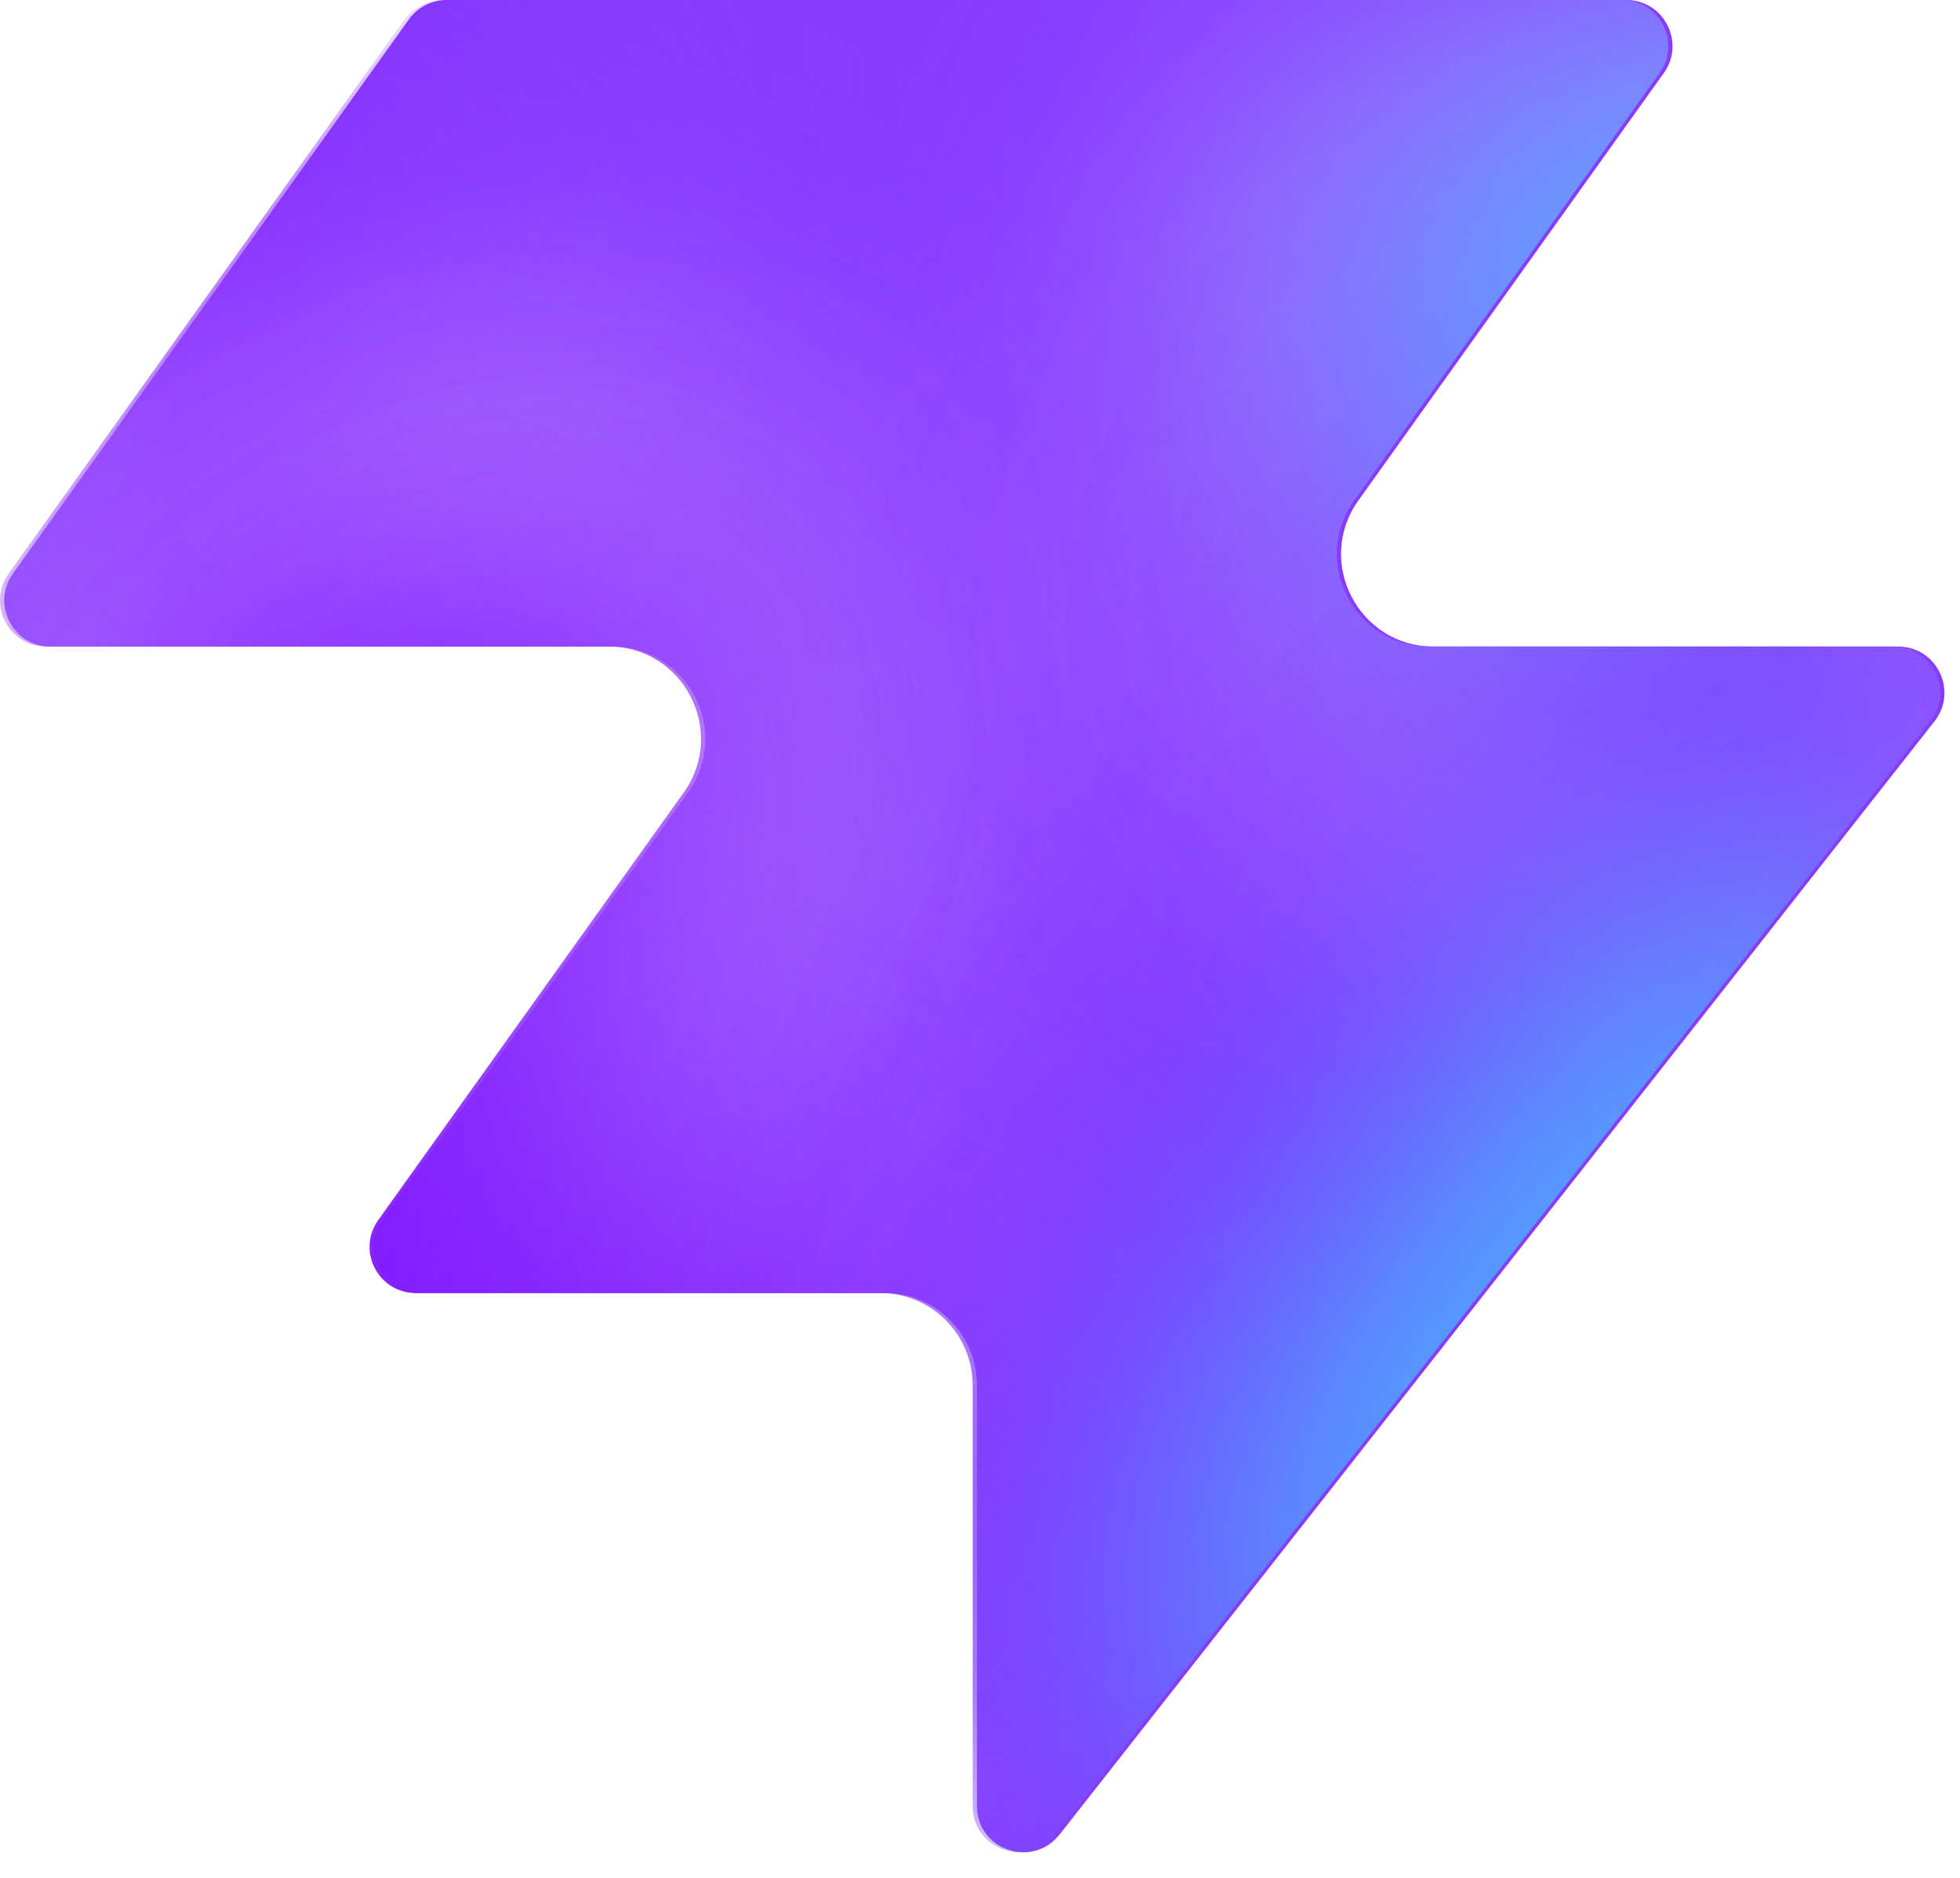
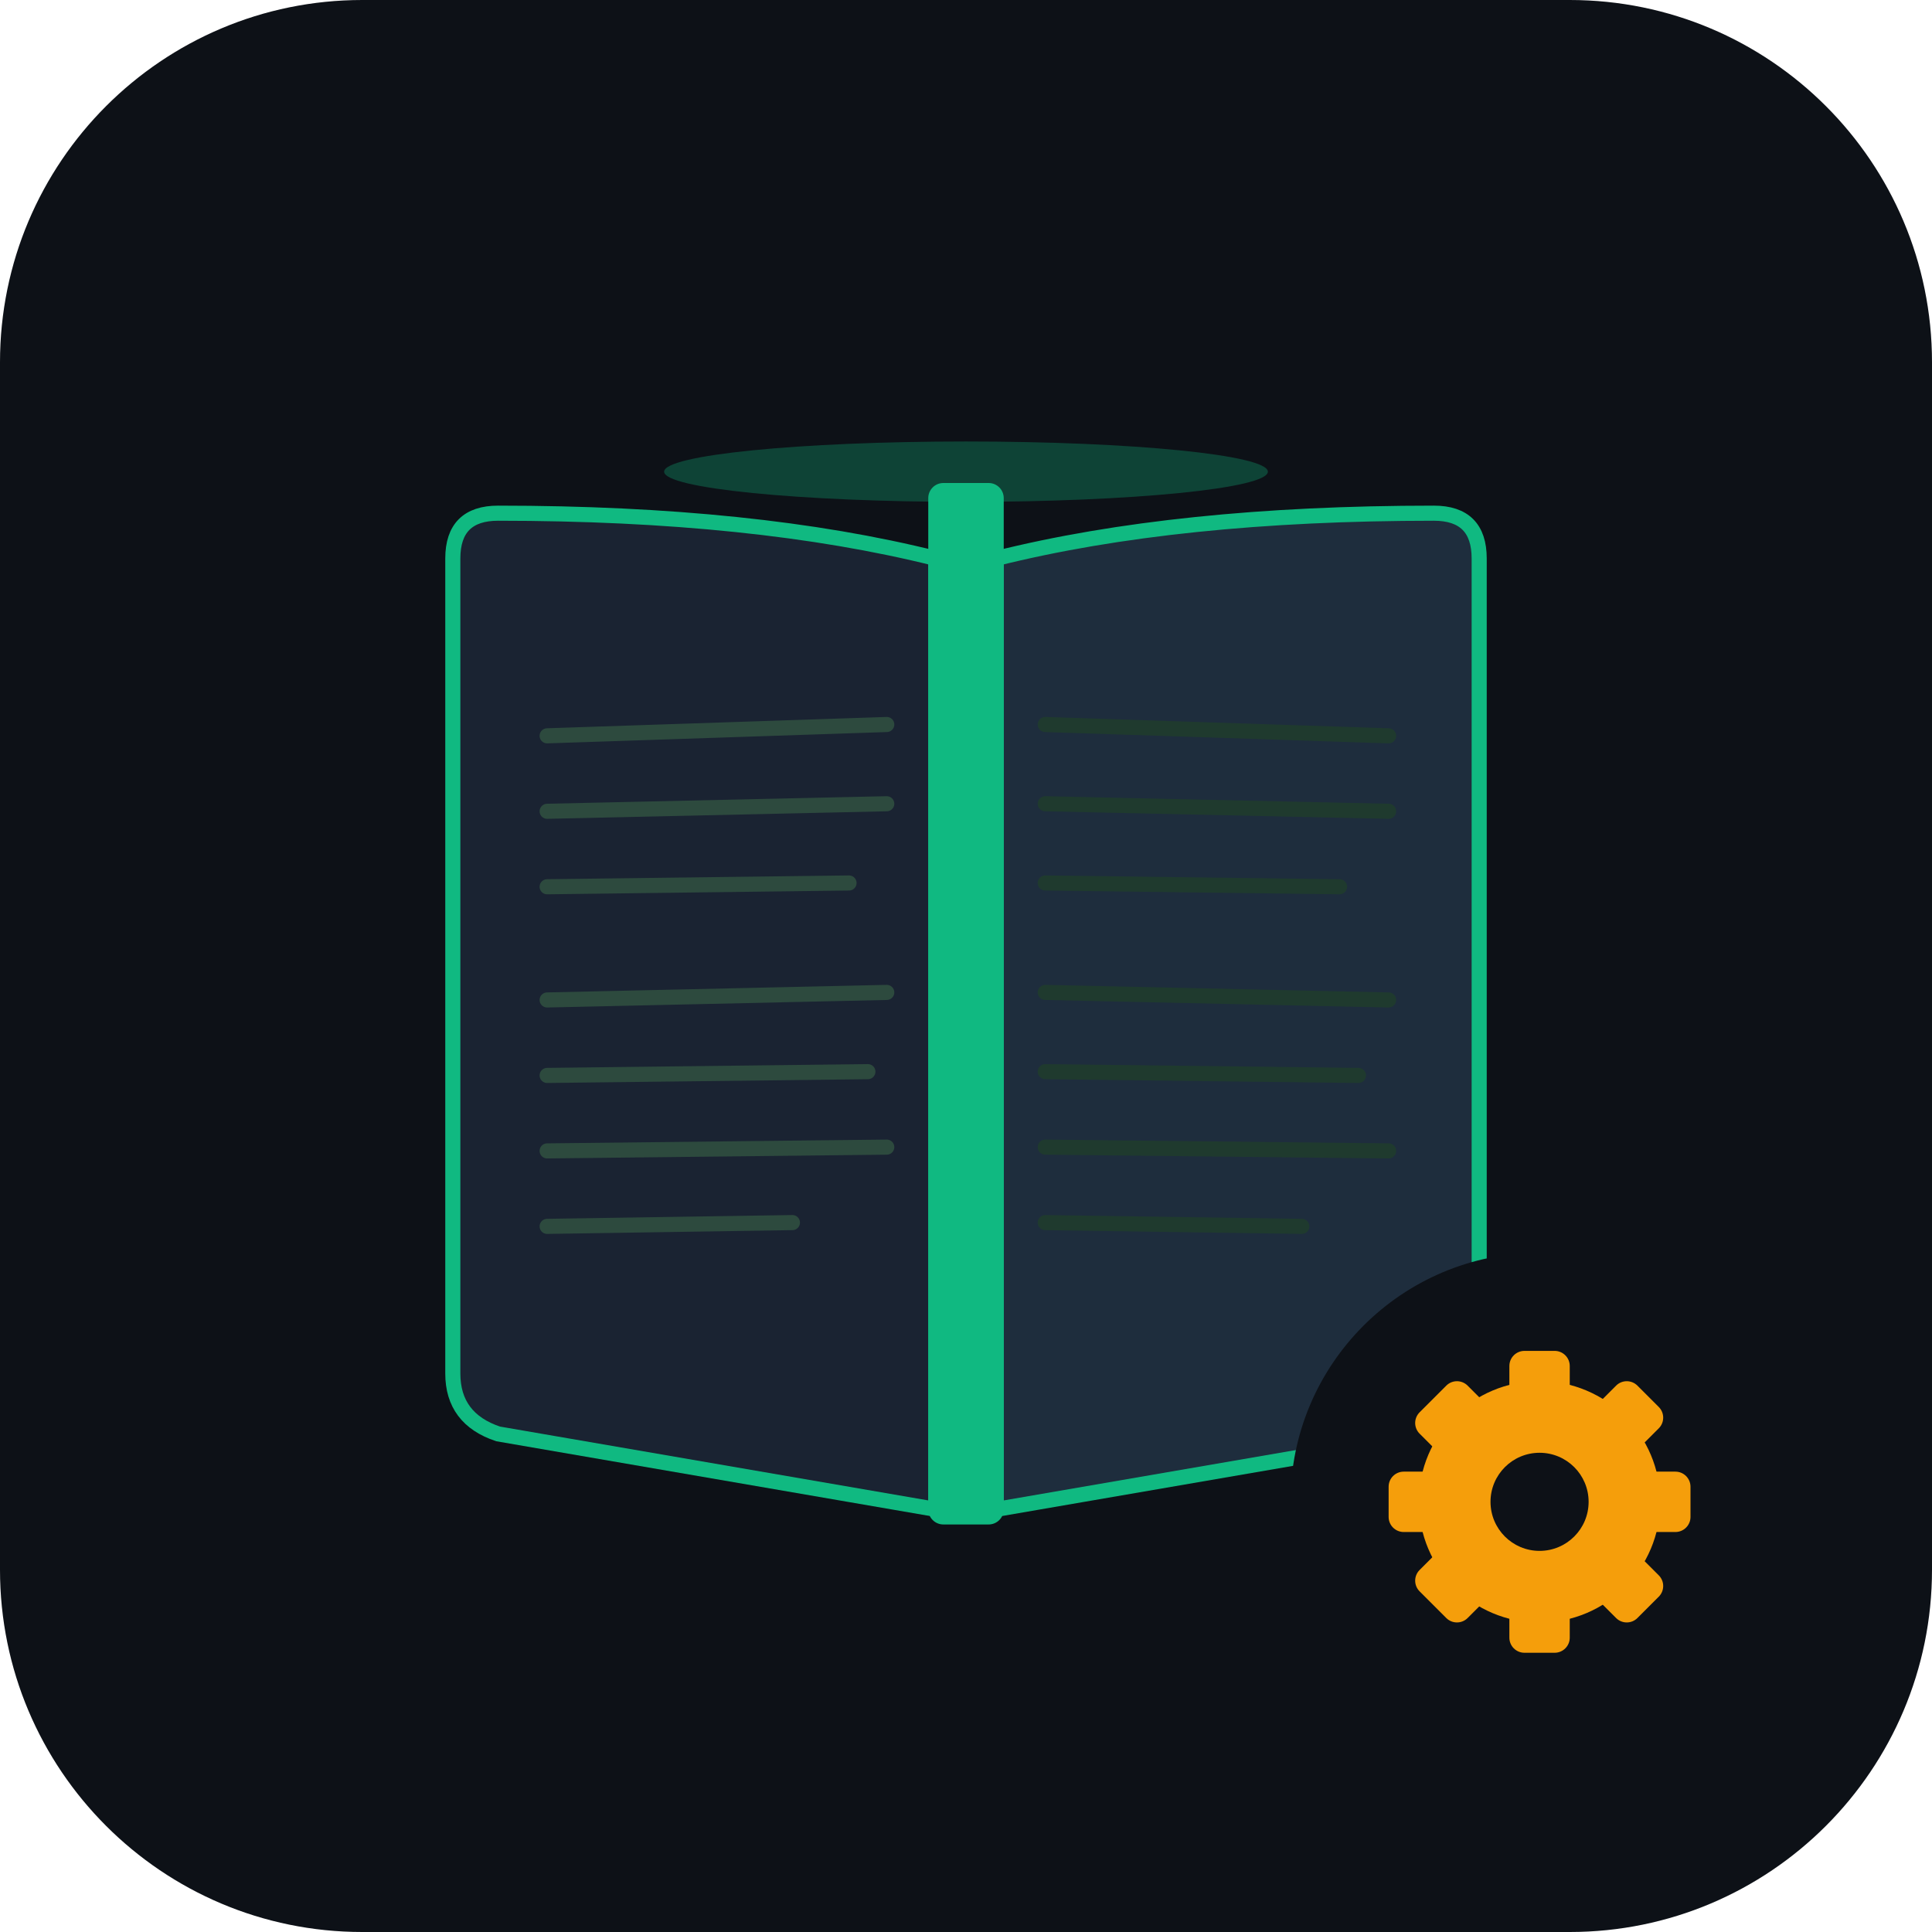
- <svg xmlns="http://www.w3.org/2000/svg" width="48" height="46" fill="none" viewBox="0 0 48 46">
-   <path fill="#863bff" d="M25.946 44.938c-.664.845-2.021.375-2.021-.698V33.937a2.26 2.26 0 0 0-2.262-2.262H10.287c-.92 0-1.456-1.04-.92-1.788l7.48-10.471c1.07-1.497 0-3.578-1.842-3.578H1.237c-.92 0-1.456-1.04-.92-1.788L10.013.474c.214-.297.556-.474.92-.474h28.894c.92 0 1.456 1.04.92 1.788l-7.48 10.471c-1.07 1.498 0 3.579 1.842 3.579h11.377c.943 0 1.473 1.088.89 1.83L25.947 44.94z" style="fill:#863bff;fill:color(display-p3 .525 .23 1);fill-opacity:1" />
-   <mask id="a" width="48" height="46" x="0" y="0" maskUnits="userSpaceOnUse" style="mask-type:alpha">
-     <path fill="#000" d="M25.842 44.938c-.664.844-2.021.375-2.021-.698V33.937a2.26 2.26 0 0 0-2.262-2.262H10.183c-.92 0-1.456-1.04-.92-1.788l7.48-10.471c1.07-1.498 0-3.579-1.842-3.579H1.133c-.92 0-1.456-1.04-.92-1.787L9.91.473c.214-.297.556-.474.92-.474h28.894c.92 0 1.456 1.04.92 1.788l-7.48 10.471c-1.07 1.498 0 3.578 1.842 3.578h11.377c.943 0 1.473 1.088.89 1.832L25.843 44.94z" style="fill:#000;fill-opacity:1" />
-   </mask>
-   <g mask="url(#a)">
-     <g filter="url(#b)">
-       <ellipse cx="5.508" cy="14.704" fill="#ede6ff" rx="5.508" ry="14.704" style="fill:#ede6ff;fill:color(display-p3 .927 .903 1);fill-opacity:1" transform="matrix(.00324 1 1 -.00324 -4.47 31.516)" />
-     </g>
-     <g filter="url(#c)">
-       <ellipse cx="10.399" cy="29.851" fill="#ede6ff" rx="10.399" ry="29.851" style="fill:#ede6ff;fill:color(display-p3 .927 .903 1);fill-opacity:1" transform="matrix(.00324 1 1 -.00324 -39.328 7.883)" />
-     </g>
-     <g filter="url(#d)">
-       <ellipse cx="5.508" cy="30.487" fill="#7e14ff" rx="5.508" ry="30.487" style="fill:#7e14ff;fill:color(display-p3 .492 .077 1);fill-opacity:1" transform="rotate(89.814 -25.913 -14.639)scale(1 -1)" />
-     </g>
-     <g filter="url(#e)">
-       <ellipse cx="5.508" cy="30.599" fill="#7e14ff" rx="5.508" ry="30.599" style="fill:#7e14ff;fill:color(display-p3 .492 .077 1);fill-opacity:1" transform="rotate(89.814 -32.644 -3.334)scale(1 -1)" />
-     </g>
-     <g filter="url(#f)">
-       <ellipse cx="5.508" cy="30.599" fill="#7e14ff" rx="5.508" ry="30.599" style="fill:#7e14ff;fill:color(display-p3 .492 .077 1);fill-opacity:1" transform="matrix(.00324 1 1 -.00324 -34.34 30.47)" />
-     </g>
-     <g filter="url(#g)">
-       <ellipse cx="14.072" cy="22.078" fill="#ede6ff" rx="14.072" ry="22.078" style="fill:#ede6ff;fill:color(display-p3 .927 .903 1);fill-opacity:1" transform="rotate(93.35 24.506 48.493)scale(-1 1)" />
-     </g>
-     <g filter="url(#h)">
-       <ellipse cx="3.47" cy="21.501" fill="#7e14ff" rx="3.47" ry="21.501" style="fill:#7e14ff;fill:color(display-p3 .492 .077 1);fill-opacity:1" transform="rotate(89.009 28.708 47.59)scale(-1 1)" />
-     </g>
-     <g filter="url(#i)">
-       <ellipse cx="3.47" cy="21.501" fill="#7e14ff" rx="3.47" ry="21.501" style="fill:#7e14ff;fill:color(display-p3 .492 .077 1);fill-opacity:1" transform="rotate(89.009 28.708 47.59)scale(-1 1)" />
-     </g>
-     <g filter="url(#j)">
-       <ellipse cx=".387" cy="8.972" fill="#7e14ff" rx="4.407" ry="29.108" style="fill:#7e14ff;fill:color(display-p3 .492 .077 1);fill-opacity:1" transform="rotate(39.51 .387 8.972)" />
-     </g>
-     <g filter="url(#k)">
-       <ellipse cx="47.523" cy="-6.092" fill="#7e14ff" rx="4.407" ry="29.108" style="fill:#7e14ff;fill:color(display-p3 .492 .077 1);fill-opacity:1" transform="rotate(37.892 47.523 -6.092)" />
-     </g>
-     <g filter="url(#l)">
-       <ellipse cx="41.412" cy="6.333" fill="#47bfff" rx="5.971" ry="9.665" style="fill:#47bfff;fill:color(display-p3 .28 .748 1);fill-opacity:1" transform="rotate(37.892 41.412 6.333)" />
-     </g>
-     <g filter="url(#m)">
-       <ellipse cx="-1.879" cy="38.332" fill="#7e14ff" rx="4.407" ry="29.108" style="fill:#7e14ff;fill:color(display-p3 .492 .077 1);fill-opacity:1" transform="rotate(37.892 -1.88 38.332)" />
-     </g>
-     <g filter="url(#n)">
-       <ellipse cx="-1.879" cy="38.332" fill="#7e14ff" rx="4.407" ry="29.108" style="fill:#7e14ff;fill:color(display-p3 .492 .077 1);fill-opacity:1" transform="rotate(37.892 -1.88 38.332)" />
-     </g>
-     <g filter="url(#o)">
-       <ellipse cx="35.651" cy="29.907" fill="#7e14ff" rx="4.407" ry="29.108" style="fill:#7e14ff;fill:color(display-p3 .492 .077 1);fill-opacity:1" transform="rotate(37.892 35.651 29.907)" />
-     </g>
-     <g filter="url(#p)">
-       <ellipse cx="38.418" cy="32.4" fill="#47bfff" rx="5.971" ry="15.297" style="fill:#47bfff;fill:color(display-p3 .28 .748 1);fill-opacity:1" transform="rotate(37.892 38.418 32.4)" />
+ <svg xmlns="http://www.w3.org/2000/svg" width="512" height="512" viewBox="0 0 512 512">
+   <rect width="512" height="512" rx="96" fill="#0d1117" />
+   <path d="M120 148 L120 364 Q120 376 132 380 L248 400 L248 148 Q200 136 132 136 Q120 136 120 148 Z" fill="#1a2332" stroke="#10b981" stroke-width="4" />
+   <path d="M264 148 L264 400 L380 380 Q392 376 392 364 L392 148 Q392 136 380 136 Q312 136 264 148 Z" fill="#1e2d3d" stroke="#10b981" stroke-width="4" />
+   <rect x="246" y="128" width="20" height="276" rx="4" fill="#10b981" />
+   <line x1="145" y1="195" x2="235" y2="192" stroke="#2d4a3e" stroke-width="4" stroke-linecap="round" />
+   <line x1="145" y1="215" x2="235" y2="213" stroke="#2d4a3e" stroke-width="4" stroke-linecap="round" />
+   <line x1="145" y1="235" x2="225" y2="234" stroke="#2d4a3e" stroke-width="4" stroke-linecap="round" />
+   <line x1="145" y1="265" x2="235" y2="263" stroke="#2d4a3e" stroke-width="4" stroke-linecap="round" />
+   <line x1="145" y1="285" x2="230" y2="284" stroke="#2d4a3e" stroke-width="4" stroke-linecap="round" />
+   <line x1="145" y1="305" x2="235" y2="304" stroke="#2d4a3e" stroke-width="4" stroke-linecap="round" />
+   <line x1="145" y1="325" x2="210" y2="324" stroke="#2d4a3e" stroke-width="4" stroke-linecap="round" />
+   <line x1="277" y1="192" x2="368" y2="195" stroke="#1f3a2e" stroke-width="4" stroke-linecap="round" />
+   <line x1="277" y1="213" x2="368" y2="215" stroke="#1f3a2e" stroke-width="4" stroke-linecap="round" />
+   <line x1="277" y1="234" x2="355" y2="235" stroke="#1f3a2e" stroke-width="4" stroke-linecap="round" />
+   <line x1="277" y1="263" x2="368" y2="265" stroke="#1f3a2e" stroke-width="4" stroke-linecap="round" />
+   <line x1="277" y1="284" x2="360" y2="285" stroke="#1f3a2e" stroke-width="4" stroke-linecap="round" />
+   <line x1="277" y1="304" x2="368" y2="305" stroke="#1f3a2e" stroke-width="4" stroke-linecap="round" />
+   <line x1="277" y1="324" x2="345" y2="325" stroke="#1f3a2e" stroke-width="4" stroke-linecap="round" />
+   <g transform="translate(348, 338)">
+     <circle cx="60" cy="60" r="66" fill="#0d1117" />
+     <g fill="#f59e0b">
+       <circle cx="60" cy="60" r="32" fill="#f59e0b" />
+       <circle cx="60" cy="60" r="13" fill="#0d1117" />
+       <rect x="52" y="20" width="16" height="18" rx="4" fill="#f59e0b" />
+       <rect x="52" y="82" width="16" height="18" rx="4" fill="#f59e0b" />
+       <rect x="20" y="52" width="18" height="16" rx="4" fill="#f59e0b" />
+       <rect x="82" y="52" width="18" height="16" rx="4" fill="#f59e0b" />
+       <rect x="29.4" y="29.4" width="16" height="18" rx="4" fill="#f59e0b" transform="rotate(45 37.4 38.4)" />
+       <rect x="74.4" y="29.4" width="16" height="18" rx="4" fill="#f59e0b" transform="rotate(45 82.4 38.4)" />
+       <rect x="29.4" y="72.6" width="16" height="18" rx="4" fill="#f59e0b" transform="rotate(-45 37.4 81.6)" />
+       <rect x="74.4" y="72.6" width="16" height="18" rx="4" fill="#f59e0b" transform="rotate(-45 82.4 81.6)" />
    </g>
  </g>
-   <defs>
-     <filter id="b" width="60.045" height="41.654" x="-19.77" y="16.149" color-interpolation-filters="sRGB" filterUnits="userSpaceOnUse">
-       <feFlood flood-opacity="0" result="BackgroundImageFix" />
-       <feBlend in="SourceGraphic" in2="BackgroundImageFix" result="shape" />
-       <feGaussianBlur result="effect1_foregroundBlur_2002_17158" stdDeviation="7.659" />
-     </filter>
-     <filter id="c" width="90.34" height="51.437" x="-54.613" y="-7.533" color-interpolation-filters="sRGB" filterUnits="userSpaceOnUse">
-       <feFlood flood-opacity="0" result="BackgroundImageFix" />
-       <feBlend in="SourceGraphic" in2="BackgroundImageFix" result="shape" />
-       <feGaussianBlur result="effect1_foregroundBlur_2002_17158" stdDeviation="7.659" />
-     </filter>
-     <filter id="d" width="79.355" height="29.4" x="-49.64" y="2.03" color-interpolation-filters="sRGB" filterUnits="userSpaceOnUse">
-       <feFlood flood-opacity="0" result="BackgroundImageFix" />
-       <feBlend in="SourceGraphic" in2="BackgroundImageFix" result="shape" />
-       <feGaussianBlur result="effect1_foregroundBlur_2002_17158" stdDeviation="4.596" />
-     </filter>
-     <filter id="e" width="79.579" height="29.4" x="-45.045" y="20.029" color-interpolation-filters="sRGB" filterUnits="userSpaceOnUse">
-       <feFlood flood-opacity="0" result="BackgroundImageFix" />
-       <feBlend in="SourceGraphic" in2="BackgroundImageFix" result="shape" />
-       <feGaussianBlur result="effect1_foregroundBlur_2002_17158" stdDeviation="4.596" />
-     </filter>
-     <filter id="f" width="79.579" height="29.4" x="-43.513" y="21.178" color-interpolation-filters="sRGB" filterUnits="userSpaceOnUse">
-       <feFlood flood-opacity="0" result="BackgroundImageFix" />
-       <feBlend in="SourceGraphic" in2="BackgroundImageFix" result="shape" />
-       <feGaussianBlur result="effect1_foregroundBlur_2002_17158" stdDeviation="4.596" />
-     </filter>
-     <filter id="g" width="74.749" height="58.852" x="15.756" y="-17.901" color-interpolation-filters="sRGB" filterUnits="userSpaceOnUse">
-       <feFlood flood-opacity="0" result="BackgroundImageFix" />
-       <feBlend in="SourceGraphic" in2="BackgroundImageFix" result="shape" />
-       <feGaussianBlur result="effect1_foregroundBlur_2002_17158" stdDeviation="7.659" />
-     </filter>
-     <filter id="h" width="61.377" height="25.362" x="23.548" y="2.284" color-interpolation-filters="sRGB" filterUnits="userSpaceOnUse">
-       <feFlood flood-opacity="0" result="BackgroundImageFix" />
-       <feBlend in="SourceGraphic" in2="BackgroundImageFix" result="shape" />
-       <feGaussianBlur result="effect1_foregroundBlur_2002_17158" stdDeviation="4.596" />
-     </filter>
-     <filter id="i" width="61.377" height="25.362" x="23.548" y="2.284" color-interpolation-filters="sRGB" filterUnits="userSpaceOnUse">
-       <feFlood flood-opacity="0" result="BackgroundImageFix" />
-       <feBlend in="SourceGraphic" in2="BackgroundImageFix" result="shape" />
-       <feGaussianBlur result="effect1_foregroundBlur_2002_17158" stdDeviation="4.596" />
-     </filter>
-     <filter id="j" width="56.045" height="63.649" x="-27.636" y="-22.853" color-interpolation-filters="sRGB" filterUnits="userSpaceOnUse">
-       <feFlood flood-opacity="0" result="BackgroundImageFix" />
-       <feBlend in="SourceGraphic" in2="BackgroundImageFix" result="shape" />
-       <feGaussianBlur result="effect1_foregroundBlur_2002_17158" stdDeviation="4.596" />
-     </filter>
-     <filter id="k" width="54.814" height="64.646" x="20.116" y="-38.415" color-interpolation-filters="sRGB" filterUnits="userSpaceOnUse">
-       <feFlood flood-opacity="0" result="BackgroundImageFix" />
-       <feBlend in="SourceGraphic" in2="BackgroundImageFix" result="shape" />
-       <feGaussianBlur result="effect1_foregroundBlur_2002_17158" stdDeviation="4.596" />
-     </filter>
-     <filter id="l" width="33.541" height="35.313" x="24.641" y="-11.323" color-interpolation-filters="sRGB" filterUnits="userSpaceOnUse">
-       <feFlood flood-opacity="0" result="BackgroundImageFix" />
-       <feBlend in="SourceGraphic" in2="BackgroundImageFix" result="shape" />
-       <feGaussianBlur result="effect1_foregroundBlur_2002_17158" stdDeviation="4.596" />
-     </filter>
-     <filter id="m" width="54.814" height="64.646" x="-29.286" y="6.009" color-interpolation-filters="sRGB" filterUnits="userSpaceOnUse">
-       <feFlood flood-opacity="0" result="BackgroundImageFix" />
-       <feBlend in="SourceGraphic" in2="BackgroundImageFix" result="shape" />
-       <feGaussianBlur result="effect1_foregroundBlur_2002_17158" stdDeviation="4.596" />
-     </filter>
-     <filter id="n" width="54.814" height="64.646" x="-29.286" y="6.009" color-interpolation-filters="sRGB" filterUnits="userSpaceOnUse">
-       <feFlood flood-opacity="0" result="BackgroundImageFix" />
-       <feBlend in="SourceGraphic" in2="BackgroundImageFix" result="shape" />
-       <feGaussianBlur result="effect1_foregroundBlur_2002_17158" stdDeviation="4.596" />
-     </filter>
-     <filter id="o" width="54.814" height="64.646" x="8.244" y="-2.416" color-interpolation-filters="sRGB" filterUnits="userSpaceOnUse">
-       <feFlood flood-opacity="0" result="BackgroundImageFix" />
-       <feBlend in="SourceGraphic" in2="BackgroundImageFix" result="shape" />
-       <feGaussianBlur result="effect1_foregroundBlur_2002_17158" stdDeviation="4.596" />
-     </filter>
-     <filter id="p" width="39.409" height="43.623" x="18.713" y="10.588" color-interpolation-filters="sRGB" filterUnits="userSpaceOnUse">
-       <feFlood flood-opacity="0" result="BackgroundImageFix" />
-       <feBlend in="SourceGraphic" in2="BackgroundImageFix" result="shape" />
-       <feGaussianBlur result="effect1_foregroundBlur_2002_17158" stdDeviation="4.596" />
-     </filter>
-   </defs>
+   <ellipse cx="256" cy="125" rx="80" ry="8" fill="#10b981" opacity="0.3" />
</svg>
